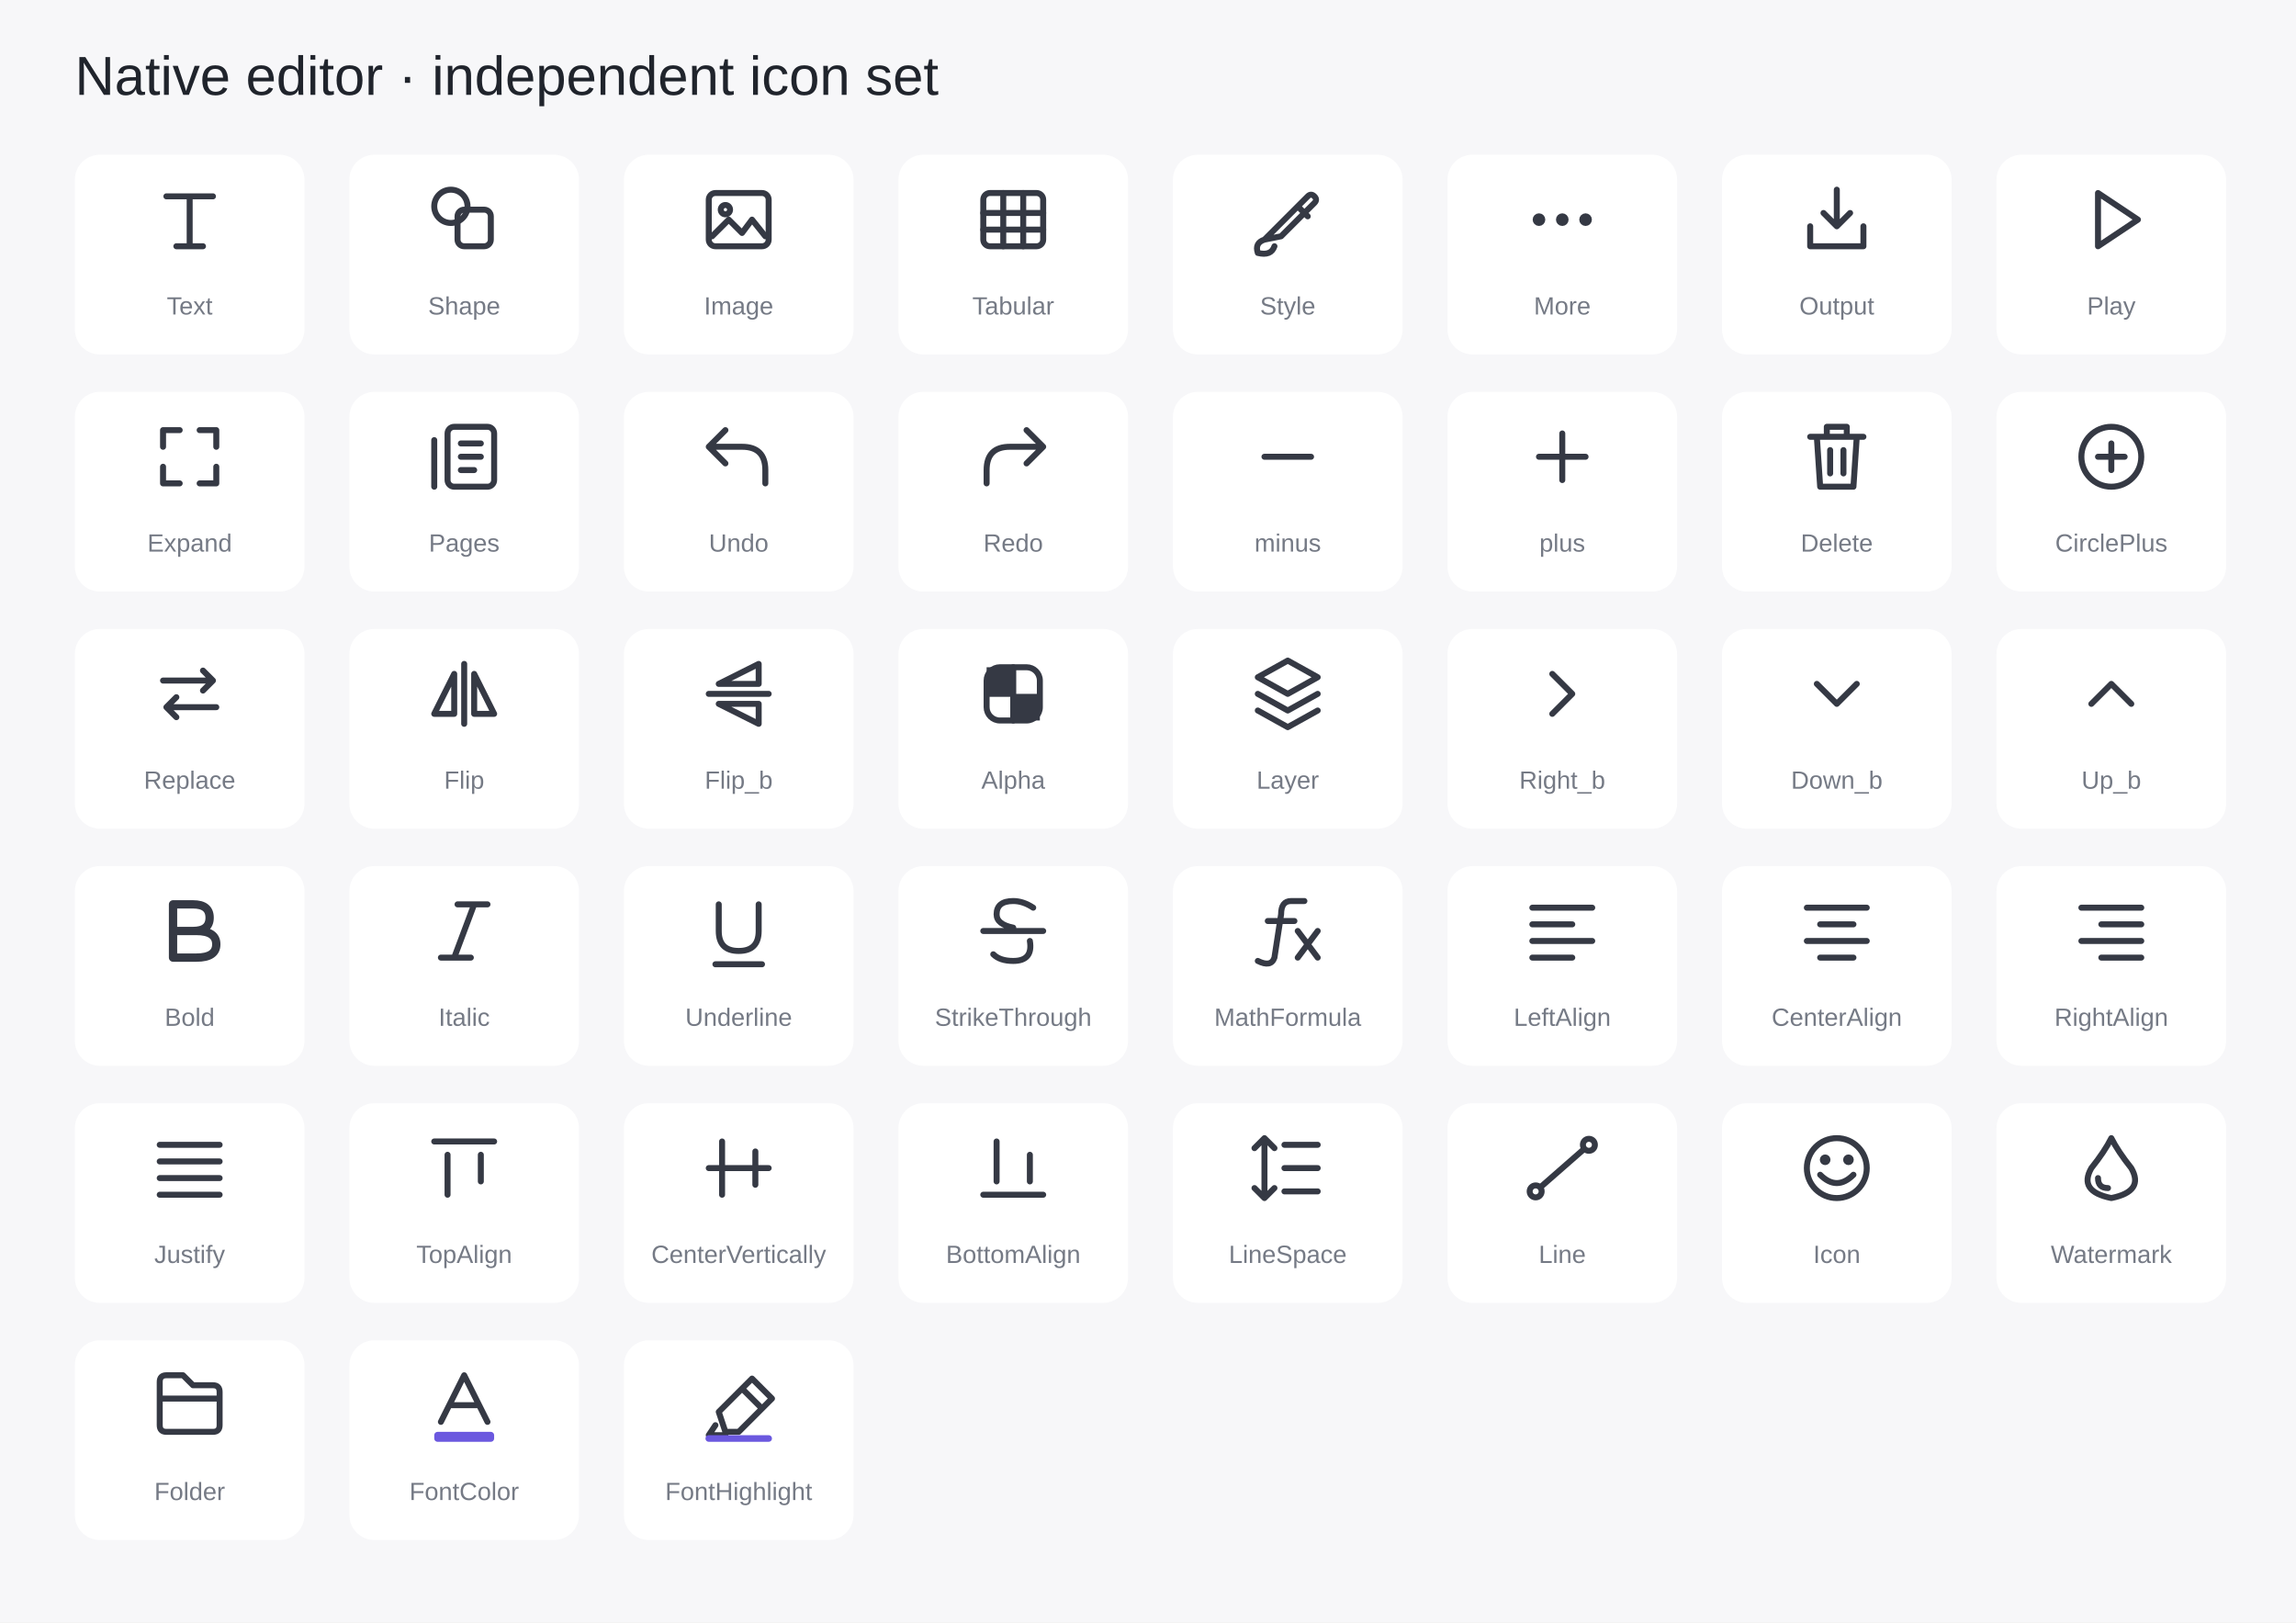
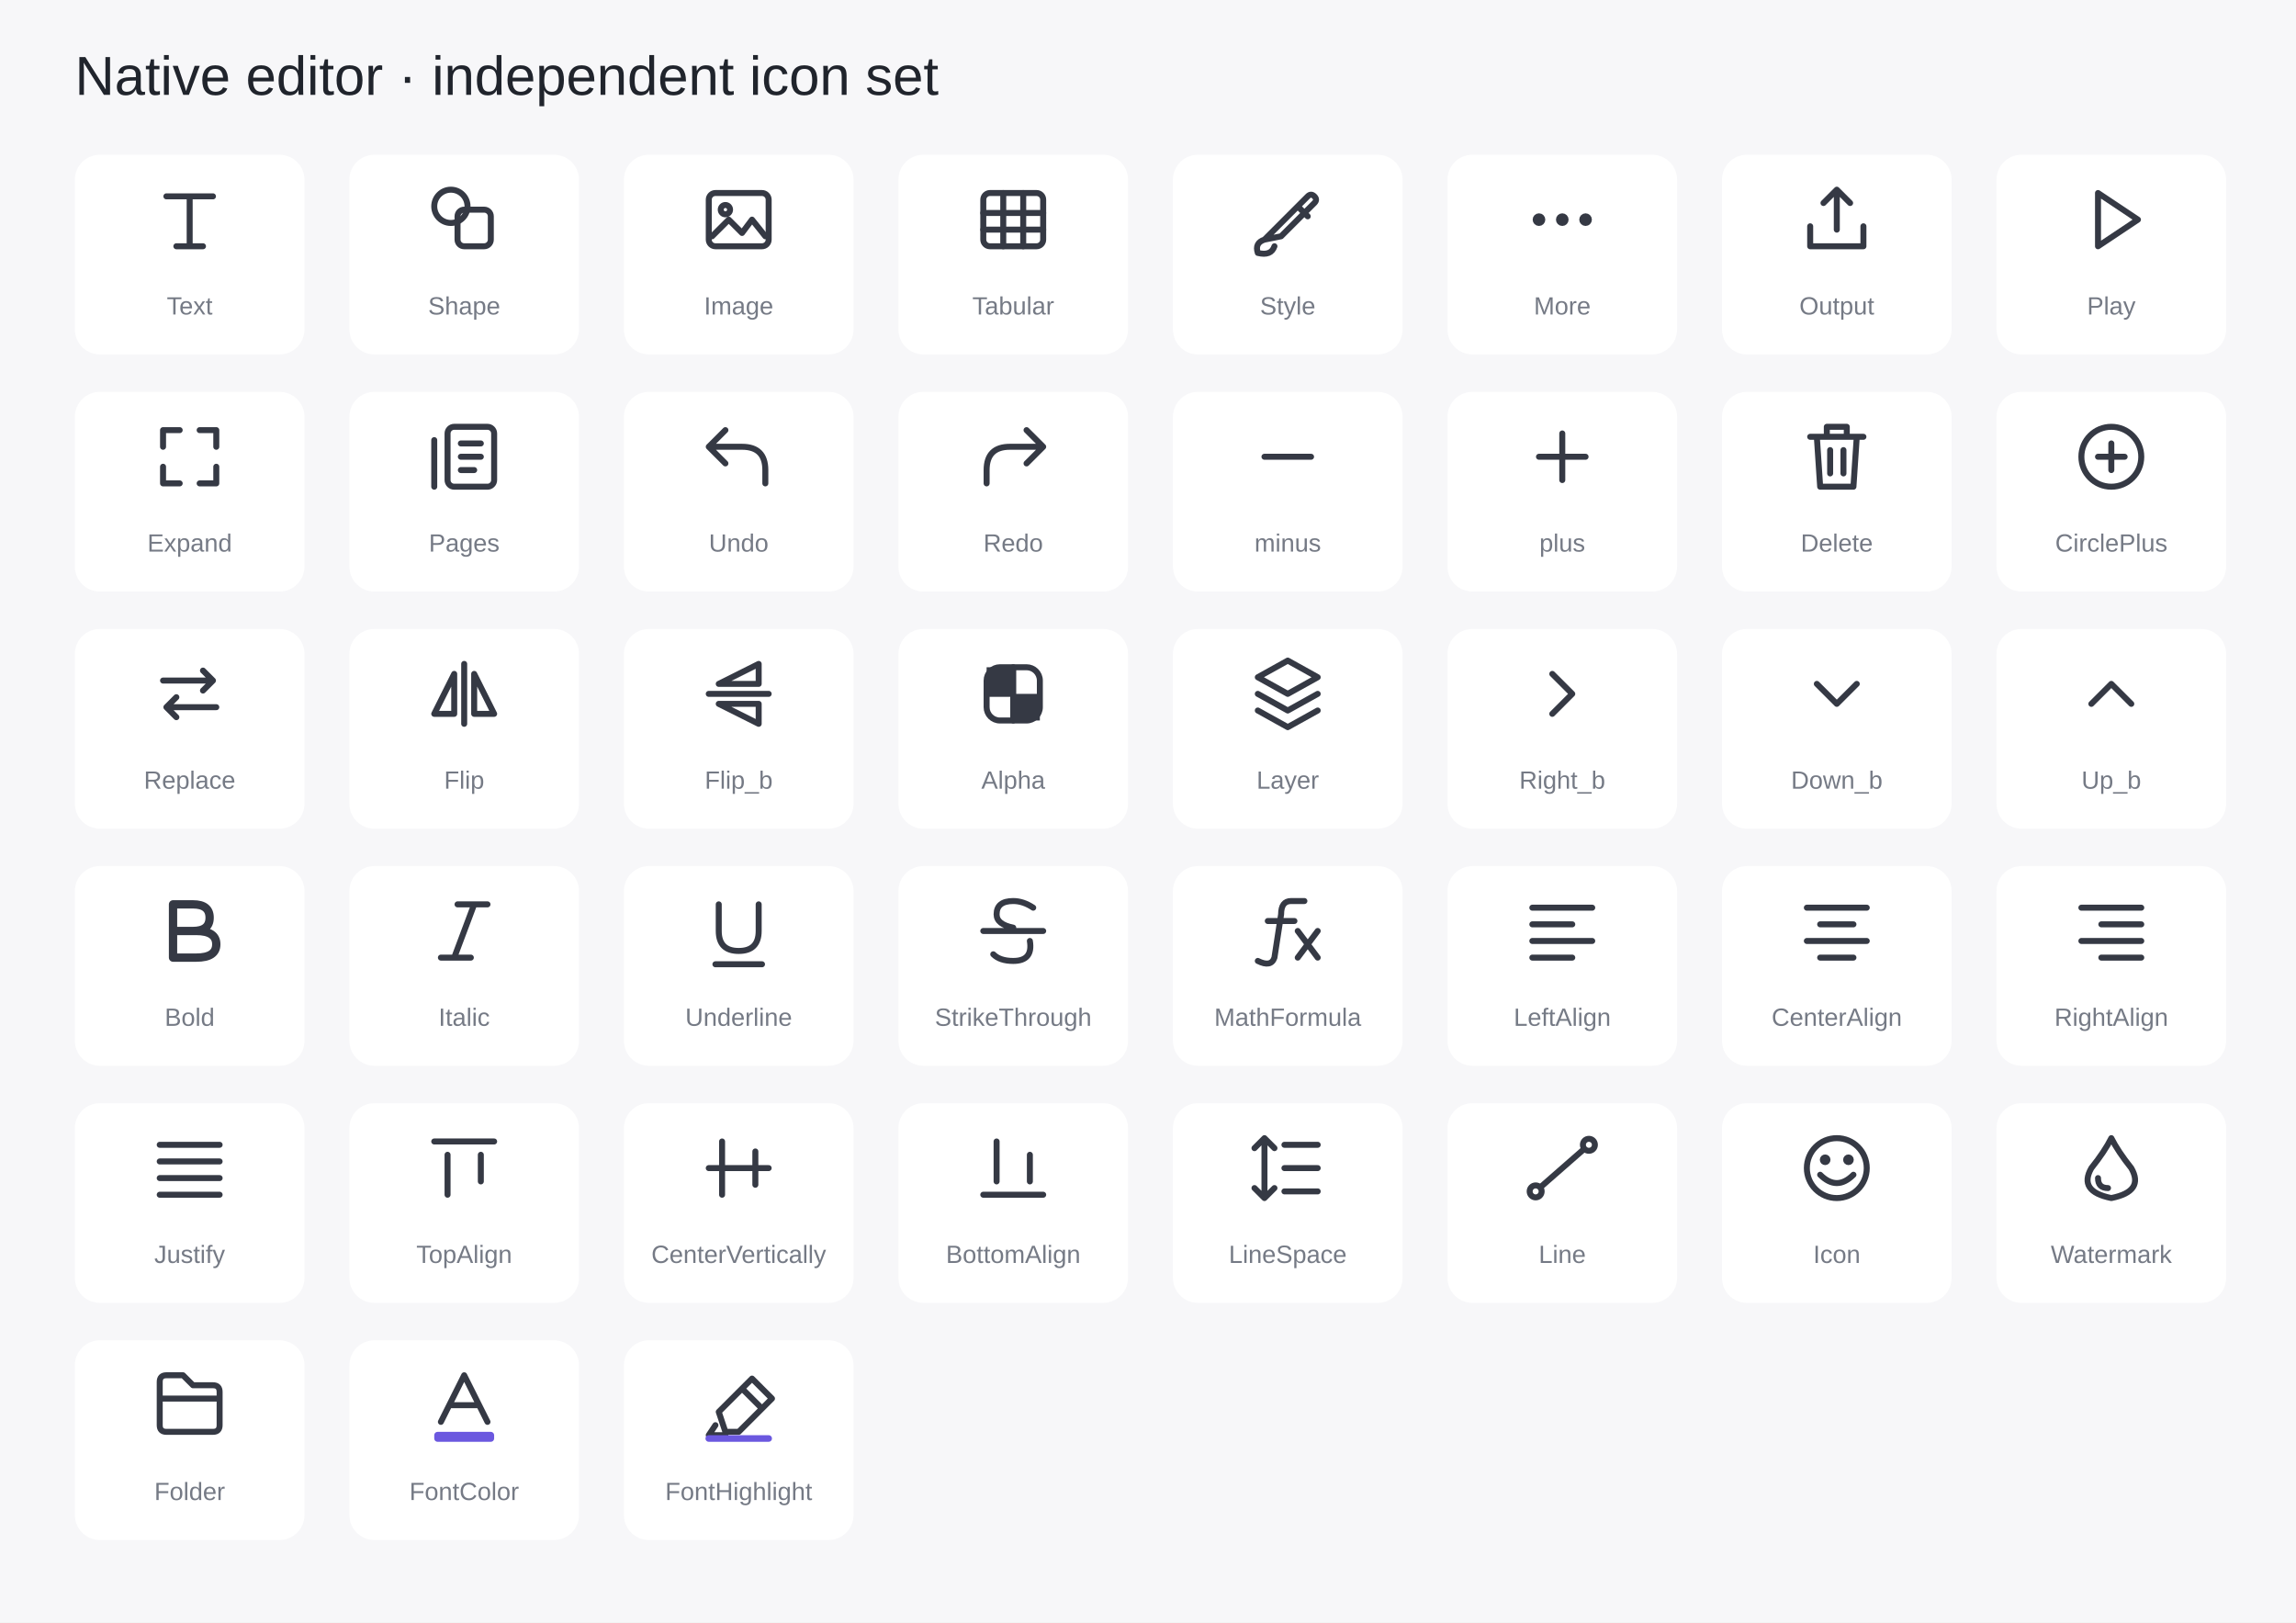
<svg xmlns="http://www.w3.org/2000/svg" width="920" height="650" viewBox="0 0 920 650">
  <rect width="920" height="650" fill="#f7f7f9" />
  <text x="30" y="38" font-family="Arial" font-size="22" fill="#20242c">Native editor · independent icon set</text>
  <rect x="30" y="62" width="92" height="80" rx="10" fill="white" />
  <svg x="60" y="72" width="32" height="32" viewBox="0 0 24 24" color="#353944">
    <path fill="none" stroke="currentColor" stroke-width="1.8" stroke-linecap="round" stroke-linejoin="round" d="M5 5H19 M12 5V20 M8 20H16" />
  </svg>
  <text x="76" y="126" text-anchor="middle" fill="#757a85" font-family="Arial" font-size="10">Text</text>
  <rect x="140" y="62" width="92" height="80" rx="10" fill="white" />
  <svg x="170" y="72" width="32" height="32" viewBox="0 0 24 24" color="#353944">
    <rect fill="none" stroke="currentColor" stroke-width="1.8" stroke-linecap="round" stroke-linejoin="round" x="10" y="9" width="10" height="11" rx="2" />
    <circle fill="none" stroke="currentColor" stroke-width="1.8" stroke-linecap="round" stroke-linejoin="round" cx="8" cy="8" r="5" />
  </svg>
  <text x="186" y="126" text-anchor="middle" fill="#757a85" font-family="Arial" font-size="10">Shape</text>
  <rect x="250" y="62" width="92" height="80" rx="10" fill="white" />
  <svg x="280" y="72" width="32" height="32" viewBox="0 0 24 24" color="#353944">
    <rect fill="none" stroke="currentColor" stroke-width="1.8" stroke-linecap="round" stroke-linejoin="round" x="3" y="4" width="18" height="16" rx="2" />
    <circle fill="none" stroke="currentColor" stroke-width="1.8" stroke-linecap="round" stroke-linejoin="round" cx="8" cy="9" r="1.4" />
    <path fill="none" stroke="currentColor" stroke-width="1.8" stroke-linecap="round" stroke-linejoin="round" d="M4 17L9 12L13 16L16 12L20 17" />
  </svg>
  <text x="296" y="126" text-anchor="middle" fill="#757a85" font-family="Arial" font-size="10">Image</text>
  <rect x="360" y="62" width="92" height="80" rx="10" fill="white" />
  <svg x="390" y="72" width="32" height="32" viewBox="0 0 24 24" color="#353944">
    <rect fill="none" stroke="currentColor" stroke-width="1.8" stroke-linecap="round" stroke-linejoin="round" x="3" y="4" width="18" height="16" rx="2" />
    <path fill="none" stroke="currentColor" stroke-width="1.8" stroke-linecap="round" stroke-linejoin="round" d="M3 10H21 M3 15H21 M9 4V20 M15 4V20" />
  </svg>
  <text x="406" y="126" text-anchor="middle" fill="#757a85" font-family="Arial" font-size="10">Tabular</text>
  <rect x="470" y="62" width="92" height="80" rx="10" fill="white" />
  <svg x="500" y="72" width="32" height="32" viewBox="0 0 24 24" color="#353944">
    <path fill="none" stroke="currentColor" stroke-width="1.8" stroke-linecap="round" stroke-linejoin="round" d="M5 18L8 15L18 5Q19 4 20 5Q21 6 20 7L10 17Z M5 18Q2 19 3 22Q7 23 8 20 M15 8L18 11" />
  </svg>
  <text x="516" y="126" text-anchor="middle" fill="#757a85" font-family="Arial" font-size="10">Style</text>
  <rect x="580" y="62" width="92" height="80" rx="10" fill="white" />
  <svg x="610" y="72" width="32" height="32" viewBox="0 0 24 24" color="#353944">
    <circle fill="currentColor" stroke="currentColor" stroke-width="1.8" stroke-linecap="round" stroke-linejoin="round" cx="5" cy="12" r="1" />
    <circle fill="currentColor" stroke="currentColor" stroke-width="1.8" stroke-linecap="round" stroke-linejoin="round" cx="12" cy="12" r="1" />
    <circle fill="currentColor" stroke="currentColor" stroke-width="1.8" stroke-linecap="round" stroke-linejoin="round" cx="19" cy="12" r="1" />
  </svg>
  <text x="626" y="126" text-anchor="middle" fill="#757a85" font-family="Arial" font-size="10">More</text>
  <rect x="690" y="62" width="92" height="80" rx="10" fill="white" />
  <svg x="720" y="72" width="32" height="32" viewBox="0 0 24 24" color="#353944">
-     <path fill="none" stroke="currentColor" stroke-width="1.8" stroke-linecap="round" stroke-linejoin="round" d="M12 3V14 M8 10L12 14L16 10 M4 14V20H20V14" />
+     <path fill="none" stroke="currentColor" stroke-width="1.8" stroke-linecap="round" stroke-linejoin="round" d="M12 15V3 M8 7L12 3L16 7 M4 14V20H20V14" />
  </svg>
  <text x="736" y="126" text-anchor="middle" fill="#757a85" font-family="Arial" font-size="10">Output</text>
  <rect x="800" y="62" width="92" height="80" rx="10" fill="white" />
  <svg x="830" y="72" width="32" height="32" viewBox="0 0 24 24" color="#353944">
    <path fill="none" stroke="currentColor" stroke-width="1.8" stroke-linecap="round" stroke-linejoin="round" d="M8 4L20 12L8 20Z" />
  </svg>
  <text x="846" y="126" text-anchor="middle" fill="#757a85" font-family="Arial" font-size="10">Play</text>
  <rect x="30" y="157" width="92" height="80" rx="10" fill="white" />
  <svg x="60" y="167" width="32" height="32" viewBox="0 0 24 24" color="#353944">
    <path fill="none" stroke="currentColor" stroke-width="1.8" stroke-linecap="round" stroke-linejoin="round" d="M9 4H4V9 M15 4H20V9 M4 15V20H9 M20 15V20H15" />
  </svg>
  <text x="76" y="221" text-anchor="middle" fill="#757a85" font-family="Arial" font-size="10">Expand</text>
  <rect x="140" y="157" width="92" height="80" rx="10" fill="white" />
  <svg x="170" y="167" width="32" height="32" viewBox="0 0 24 24" color="#353944">
    <rect fill="none" stroke="currentColor" stroke-width="1.8" stroke-linecap="round" stroke-linejoin="round" x="7" y="3" width="14" height="18" rx="2" />
    <path fill="none" stroke="currentColor" stroke-width="1.8" stroke-linecap="round" stroke-linejoin="round" d="M3 7V21 M11 8H17 M11 12H17 M11 16H15" />
  </svg>
  <text x="186" y="221" text-anchor="middle" fill="#757a85" font-family="Arial" font-size="10">Pages</text>
  <rect x="250" y="157" width="92" height="80" rx="10" fill="white" />
  <svg x="280" y="167" width="32" height="32" viewBox="0 0 24 24" color="#353944">
    <path fill="none" stroke="currentColor" stroke-width="1.8" stroke-linecap="round" stroke-linejoin="round" d="M8 4L3 9L8 14 M3 9H13Q20 9 20 16V20" />
  </svg>
  <text x="296" y="221" text-anchor="middle" fill="#757a85" font-family="Arial" font-size="10">Undo</text>
  <rect x="360" y="157" width="92" height="80" rx="10" fill="white" />
  <svg x="390" y="167" width="32" height="32" viewBox="0 0 24 24" color="#353944">
    <path fill="none" stroke="currentColor" stroke-width="1.8" stroke-linecap="round" stroke-linejoin="round" d="M16 4L21 9L16 14 M21 9H11Q4 9 4 16V20" />
  </svg>
  <text x="406" y="221" text-anchor="middle" fill="#757a85" font-family="Arial" font-size="10">Redo</text>
  <rect x="470" y="157" width="92" height="80" rx="10" fill="white" />
  <svg x="500" y="167" width="32" height="32" viewBox="0 0 24 24" color="#353944">
    <path fill="none" stroke="currentColor" stroke-width="1.8" stroke-linecap="round" stroke-linejoin="round" d="M5 12H19" />
  </svg>
  <text x="516" y="221" text-anchor="middle" fill="#757a85" font-family="Arial" font-size="10">minus</text>
  <rect x="580" y="157" width="92" height="80" rx="10" fill="white" />
  <svg x="610" y="167" width="32" height="32" viewBox="0 0 24 24" color="#353944">
    <path fill="none" stroke="currentColor" stroke-width="1.8" stroke-linecap="round" stroke-linejoin="round" d="M5 12H19 M12 5V19" />
  </svg>
  <text x="626" y="221" text-anchor="middle" fill="#757a85" font-family="Arial" font-size="10">plus</text>
  <rect x="690" y="157" width="92" height="80" rx="10" fill="white" />
  <svg x="720" y="167" width="32" height="32" viewBox="0 0 24 24" color="#353944">
    <path fill="none" stroke="currentColor" stroke-width="1.8" stroke-linecap="round" stroke-linejoin="round" d="M4 6H20 M9 6V3H15V6 M6 6L7 21H17L18 6 M10 10V17 M14 10V17" />
  </svg>
  <text x="736" y="221" text-anchor="middle" fill="#757a85" font-family="Arial" font-size="10">Delete</text>
  <rect x="800" y="157" width="92" height="80" rx="10" fill="white" />
  <svg x="830" y="167" width="32" height="32" viewBox="0 0 24 24" color="#353944">
    <circle fill="none" stroke="currentColor" stroke-width="1.8" stroke-linecap="round" stroke-linejoin="round" cx="12" cy="12" r="9" />
    <path fill="none" stroke="currentColor" stroke-width="1.8" stroke-linecap="round" stroke-linejoin="round" d="M8 12H16 M12 8V16" />
  </svg>
  <text x="846" y="221" text-anchor="middle" fill="#757a85" font-family="Arial" font-size="10">CirclePlus</text>
  <rect x="30" y="252" width="92" height="80" rx="10" fill="white" />
  <svg x="60" y="262" width="32" height="32" viewBox="0 0 24 24" color="#353944">
    <path fill="none" stroke="currentColor" stroke-width="1.8" stroke-linecap="round" stroke-linejoin="round" d="M4 8H19 M16 5L19 8L16 11 M20 16H5 M8 13L5 16L8 19" />
  </svg>
  <text x="76" y="316" text-anchor="middle" fill="#757a85" font-family="Arial" font-size="10">Replace</text>
  <rect x="140" y="252" width="92" height="80" rx="10" fill="white" />
  <svg x="170" y="262" width="32" height="32" viewBox="0 0 24 24" color="#353944">
    <path fill="none" stroke="currentColor" stroke-width="1.8" stroke-linecap="round" stroke-linejoin="round" d="M12 3V21 M9 6L3 18H9Z M15 6L21 18H15Z" />
  </svg>
  <text x="186" y="316" text-anchor="middle" fill="#757a85" font-family="Arial" font-size="10">Flip</text>
  <rect x="250" y="252" width="92" height="80" rx="10" fill="white" />
  <svg x="280" y="262" width="32" height="32" viewBox="0 0 24 24" color="#353944">
    <path fill="none" stroke="currentColor" stroke-width="1.8" stroke-linecap="round" stroke-linejoin="round" d="M3 12H21 M6 9L18 3V9Z M6 15L18 21V15Z" />
  </svg>
  <text x="296" y="316" text-anchor="middle" fill="#757a85" font-family="Arial" font-size="10">Flip_b</text>
  <rect x="360" y="252" width="92" height="80" rx="10" fill="white" />
  <svg x="390" y="262" width="32" height="32" viewBox="0 0 24 24" color="#353944">
    <rect fill="none" stroke="currentColor" stroke-width="1.8" stroke-linecap="round" stroke-linejoin="round" x="4" y="4" width="16" height="16" rx="4" />
    <path fill="none" stroke="currentColor" stroke-width="1.8" stroke-linecap="round" stroke-linejoin="round" d="M12 4V20 M4 12H12" />
    <rect fill="currentColor" stroke="none" stroke-width="1.8" stroke-linecap="round" stroke-linejoin="round" x="4" y="4" width="8" height="8" rx="0" />
    <rect fill="currentColor" stroke="none" stroke-width="1.8" stroke-linecap="round" stroke-linejoin="round" x="12" y="12" width="8" height="8" rx="0" />
  </svg>
  <text x="406" y="316" text-anchor="middle" fill="#757a85" font-family="Arial" font-size="10">Alpha</text>
  <rect x="470" y="252" width="92" height="80" rx="10" fill="white" />
  <svg x="500" y="262" width="32" height="32" viewBox="0 0 24 24" color="#353944">
    <path fill="none" stroke="currentColor" stroke-width="1.8" stroke-linecap="round" stroke-linejoin="round" d="M3 7L12 2L21 7L12 12Z M3 12L12 17L21 12 M3 17L12 22L21 17" />
  </svg>
  <text x="516" y="316" text-anchor="middle" fill="#757a85" font-family="Arial" font-size="10">Layer</text>
  <rect x="580" y="252" width="92" height="80" rx="10" fill="white" />
  <svg x="610" y="262" width="32" height="32" viewBox="0 0 24 24" color="#353944">
    <path fill="none" stroke="currentColor" stroke-width="1.8" stroke-linecap="round" stroke-linejoin="round" d="M9 6L15 12L9 18" />
  </svg>
  <text x="626" y="316" text-anchor="middle" fill="#757a85" font-family="Arial" font-size="10">Right_b</text>
  <rect x="690" y="252" width="92" height="80" rx="10" fill="white" />
  <svg x="720" y="262" width="32" height="32" viewBox="0 0 24 24" color="#353944">
    <path fill="none" stroke="currentColor" stroke-width="1.8" stroke-linecap="round" stroke-linejoin="round" d="M6 9L12 15L18 9" />
  </svg>
  <text x="736" y="316" text-anchor="middle" fill="#757a85" font-family="Arial" font-size="10">Down_b</text>
  <rect x="800" y="252" width="92" height="80" rx="10" fill="white" />
  <svg x="830" y="262" width="32" height="32" viewBox="0 0 24 24" color="#353944">
    <path fill="none" stroke="currentColor" stroke-width="1.8" stroke-linecap="round" stroke-linejoin="round" d="M6 15L12 9L18 15" />
  </svg>
  <text x="846" y="316" text-anchor="middle" fill="#757a85" font-family="Arial" font-size="10">Up_b</text>
  <rect x="30" y="347" width="92" height="80" rx="10" fill="white" />
  <svg x="60" y="357" width="32" height="32" viewBox="0 0 24 24" color="#353944">
    <path fill="none" stroke="currentColor" stroke-width="2.5" stroke-linecap="round" stroke-linejoin="round" d="M7 4H13Q18 4 18 8Q18 12 13 12H7V4 M7 12H14Q20 12 20 16Q20 20 14 20H7V12" />
  </svg>
  <text x="76" y="411" text-anchor="middle" fill="#757a85" font-family="Arial" font-size="10">Bold</text>
  <rect x="140" y="347" width="92" height="80" rx="10" fill="white" />
  <svg x="170" y="357" width="32" height="32" viewBox="0 0 24 24" color="#353944">
    <path fill="none" stroke="currentColor" stroke-width="1.8" stroke-linecap="round" stroke-linejoin="round" d="M10 4H19 M5 20H14 M15 4L9 20" />
  </svg>
  <text x="186" y="411" text-anchor="middle" fill="#757a85" font-family="Arial" font-size="10">Italic</text>
  <rect x="250" y="347" width="92" height="80" rx="10" fill="white" />
  <svg x="280" y="357" width="32" height="32" viewBox="0 0 24 24" color="#353944">
    <path fill="none" stroke="currentColor" stroke-width="1.8" stroke-linecap="round" stroke-linejoin="round" d="M6 4V12Q6 18 12 18Q18 18 18 12V4 M5 22H19" />
  </svg>
  <text x="296" y="411" text-anchor="middle" fill="#757a85" font-family="Arial" font-size="10">Underline</text>
  <rect x="360" y="347" width="92" height="80" rx="10" fill="white" />
  <svg x="390" y="357" width="32" height="32" viewBox="0 0 24 24" color="#353944">
    <path fill="none" stroke="currentColor" stroke-width="1.8" stroke-linecap="round" stroke-linejoin="round" d="M18 5Q15 3 12 3Q7 3 7 7Q7 10 12 11 M17 15Q18 21 12 21Q8 21 6 19 M3 12H21" />
  </svg>
  <text x="406" y="411" text-anchor="middle" fill="#757a85" font-family="Arial" font-size="10">StrikeThrough</text>
  <rect x="470" y="347" width="92" height="80" rx="10" fill="white" />
  <svg x="500" y="357" width="32" height="32" viewBox="0 0 24 24" color="#353944">
    <path fill="none" stroke="currentColor" stroke-width="1.8" stroke-linecap="round" stroke-linejoin="round" d="M17 3H13Q10 3 10 7L8 20Q7 23 3 21 M6 9H14 M15 12L21 20 M21 12L15 20" />
  </svg>
  <text x="516" y="411" text-anchor="middle" fill="#757a85" font-family="Arial" font-size="10">MathFormula</text>
  <rect x="580" y="347" width="92" height="80" rx="10" fill="white" />
  <svg x="610" y="357" width="32" height="32" viewBox="0 0 24 24" color="#353944">
    <path fill="none" stroke="currentColor" stroke-width="1.8" stroke-linecap="round" stroke-linejoin="round" d="M3 5H21 M3 10H15 M3 15H21 M3 20H15" />
  </svg>
  <text x="626" y="411" text-anchor="middle" fill="#757a85" font-family="Arial" font-size="10">LeftAlign</text>
  <rect x="690" y="347" width="92" height="80" rx="10" fill="white" />
  <svg x="720" y="357" width="32" height="32" viewBox="0 0 24 24" color="#353944">
    <path fill="none" stroke="currentColor" stroke-width="1.8" stroke-linecap="round" stroke-linejoin="round" d="M3 5H21 M7 10H17 M3 15H21 M7 20H17" />
  </svg>
  <text x="736" y="411" text-anchor="middle" fill="#757a85" font-family="Arial" font-size="10">CenterAlign</text>
  <rect x="800" y="347" width="92" height="80" rx="10" fill="white" />
  <svg x="830" y="357" width="32" height="32" viewBox="0 0 24 24" color="#353944">
    <path fill="none" stroke="currentColor" stroke-width="1.8" stroke-linecap="round" stroke-linejoin="round" d="M3 5H21 M9 10H21 M3 15H21 M9 20H21" />
  </svg>
  <text x="846" y="411" text-anchor="middle" fill="#757a85" font-family="Arial" font-size="10">RightAlign</text>
  <rect x="30" y="442" width="92" height="80" rx="10" fill="white" />
  <svg x="60" y="452" width="32" height="32" viewBox="0 0 24 24" color="#353944">
    <path fill="none" stroke="currentColor" stroke-width="1.8" stroke-linecap="round" stroke-linejoin="round" d="M3 5H21 M3 10H21 M3 15H21 M3 20H21" />
  </svg>
  <text x="76" y="506" text-anchor="middle" fill="#757a85" font-family="Arial" font-size="10">Justify</text>
  <rect x="140" y="442" width="92" height="80" rx="10" fill="white" />
  <svg x="170" y="452" width="32" height="32" viewBox="0 0 24 24" color="#353944">
    <path fill="none" stroke="currentColor" stroke-width="1.8" stroke-linecap="round" stroke-linejoin="round" d="M3 4H21 M7 8V20 M17 8V16" />
  </svg>
  <text x="186" y="506" text-anchor="middle" fill="#757a85" font-family="Arial" font-size="10">TopAlign</text>
  <rect x="250" y="442" width="92" height="80" rx="10" fill="white" />
  <svg x="280" y="452" width="32" height="32" viewBox="0 0 24 24" color="#353944">
    <path fill="none" stroke="currentColor" stroke-width="1.8" stroke-linecap="round" stroke-linejoin="round" d="M3 12H21 M7 4V20 M17 7V17" />
  </svg>
  <text x="296" y="506" text-anchor="middle" fill="#757a85" font-family="Arial" font-size="10">CenterVertically</text>
  <rect x="360" y="442" width="92" height="80" rx="10" fill="white" />
  <svg x="390" y="452" width="32" height="32" viewBox="0 0 24 24" color="#353944">
    <path fill="none" stroke="currentColor" stroke-width="1.8" stroke-linecap="round" stroke-linejoin="round" d="M3 20H21 M7 4V16 M17 8V16" />
  </svg>
  <text x="406" y="506" text-anchor="middle" fill="#757a85" font-family="Arial" font-size="10">BottomAlign</text>
  <rect x="470" y="442" width="92" height="80" rx="10" fill="white" />
  <svg x="500" y="452" width="32" height="32" viewBox="0 0 24 24" color="#353944">
    <path fill="none" stroke="currentColor" stroke-width="1.8" stroke-linecap="round" stroke-linejoin="round" d="M5 3V21 M2 6L5 3L8 6 M2 18L5 21L8 18 M11 5H21 M11 12H21 M11 19H21" />
  </svg>
  <text x="516" y="506" text-anchor="middle" fill="#757a85" font-family="Arial" font-size="10">LineSpace</text>
  <rect x="580" y="442" width="92" height="80" rx="10" fill="white" />
  <svg x="610" y="452" width="32" height="32" viewBox="0 0 24 24" color="#353944">
    <path fill="none" stroke="currentColor" stroke-width="1.8" stroke-linecap="round" stroke-linejoin="round" d="M4 19L20 5" />
    <circle fill="white" stroke="currentColor" stroke-width="1.8" stroke-linecap="round" stroke-linejoin="round" cx="4" cy="19" r="1.8" />
    <circle fill="white" stroke="currentColor" stroke-width="1.8" stroke-linecap="round" stroke-linejoin="round" cx="20" cy="5" r="1.8" />
  </svg>
  <text x="626" y="506" text-anchor="middle" fill="#757a85" font-family="Arial" font-size="10">Line</text>
  <rect x="690" y="442" width="92" height="80" rx="10" fill="white" />
  <svg x="720" y="452" width="32" height="32" viewBox="0 0 24 24" color="#353944">
    <circle fill="none" stroke="currentColor" stroke-width="1.8" stroke-linecap="round" stroke-linejoin="round" cx="12" cy="12" r="9" />
    <circle fill="currentColor" stroke="currentColor" stroke-width="1.8" stroke-linecap="round" stroke-linejoin="round" cx="8.5" cy="9.5" r="0.7" />
    <circle fill="currentColor" stroke="currentColor" stroke-width="1.8" stroke-linecap="round" stroke-linejoin="round" cx="15.5" cy="9.5" r="0.7" />
    <path fill="none" stroke="currentColor" stroke-width="1.8" stroke-linecap="round" stroke-linejoin="round" d="M7 14Q12 19 17 14" />
  </svg>
  <text x="736" y="506" text-anchor="middle" fill="#757a85" font-family="Arial" font-size="10">Icon</text>
  <rect x="800" y="442" width="92" height="80" rx="10" fill="white" />
  <svg x="830" y="452" width="32" height="32" viewBox="0 0 24 24" color="#353944">
    <path fill="none" stroke="currentColor" stroke-width="1.8" stroke-linecap="round" stroke-linejoin="round" d="M12 3Q10 7 6 12Q2 19 12 21Q22 19 18 12Q14 7 12 3Z M8 15Q8 18 11 18" />
  </svg>
  <text x="846" y="506" text-anchor="middle" fill="#757a85" font-family="Arial" font-size="10">Watermark</text>
  <rect x="30" y="537" width="92" height="80" rx="10" fill="white" />
  <svg x="60" y="547" width="32" height="32" viewBox="0 0 24 24" color="#353944">
    <path fill="none" stroke="currentColor" stroke-width="1.8" stroke-linecap="round" stroke-linejoin="round" d="M3 7V5Q3 3 5 3H10L13 6H19Q21 6 21 8V18Q21 20 19 20H5Q3 20 3 18Z M3 10H21" />
  </svg>
  <text x="76" y="601" text-anchor="middle" fill="#757a85" font-family="Arial" font-size="10">Folder</text>
  <rect x="140" y="537" width="92" height="80" rx="10" fill="white" />
  <svg x="170" y="547" width="32" height="32" viewBox="0 0 24 24" color="#353944">
    <path fill="none" stroke="currentColor" stroke-width="1.8" stroke-linecap="round" stroke-linejoin="round" d="M5 17L12 3L19 17 M8 12H16" />
    <rect fill="#6b58df" stroke="none" stroke-width="1.8" stroke-linecap="round" stroke-linejoin="round" x="3" y="20" width="18" height="3" rx="1" />
  </svg>
  <text x="186" y="601" text-anchor="middle" fill="#757a85" font-family="Arial" font-size="10">FontColor</text>
  <rect x="250" y="537" width="92" height="80" rx="10" fill="white" />
  <svg x="280" y="547" width="32" height="32" viewBox="0 0 24 24" color="#353944">
    <path fill="none" stroke="currentColor" stroke-width="1.8" stroke-linecap="round" stroke-linejoin="round" d="M6 14L13 7L19 13L12 20H8Z M13 7L16 4L22 10L19 13 M5 18L3 21H8" />
    <rect fill="#6b58df" stroke="none" stroke-width="1.8" stroke-linecap="round" stroke-linejoin="round" x="2" y="21" width="20" height="2" rx="1" />
  </svg>
  <text x="296" y="601" text-anchor="middle" fill="#757a85" font-family="Arial" font-size="10">FontHighlight</text>
</svg>
